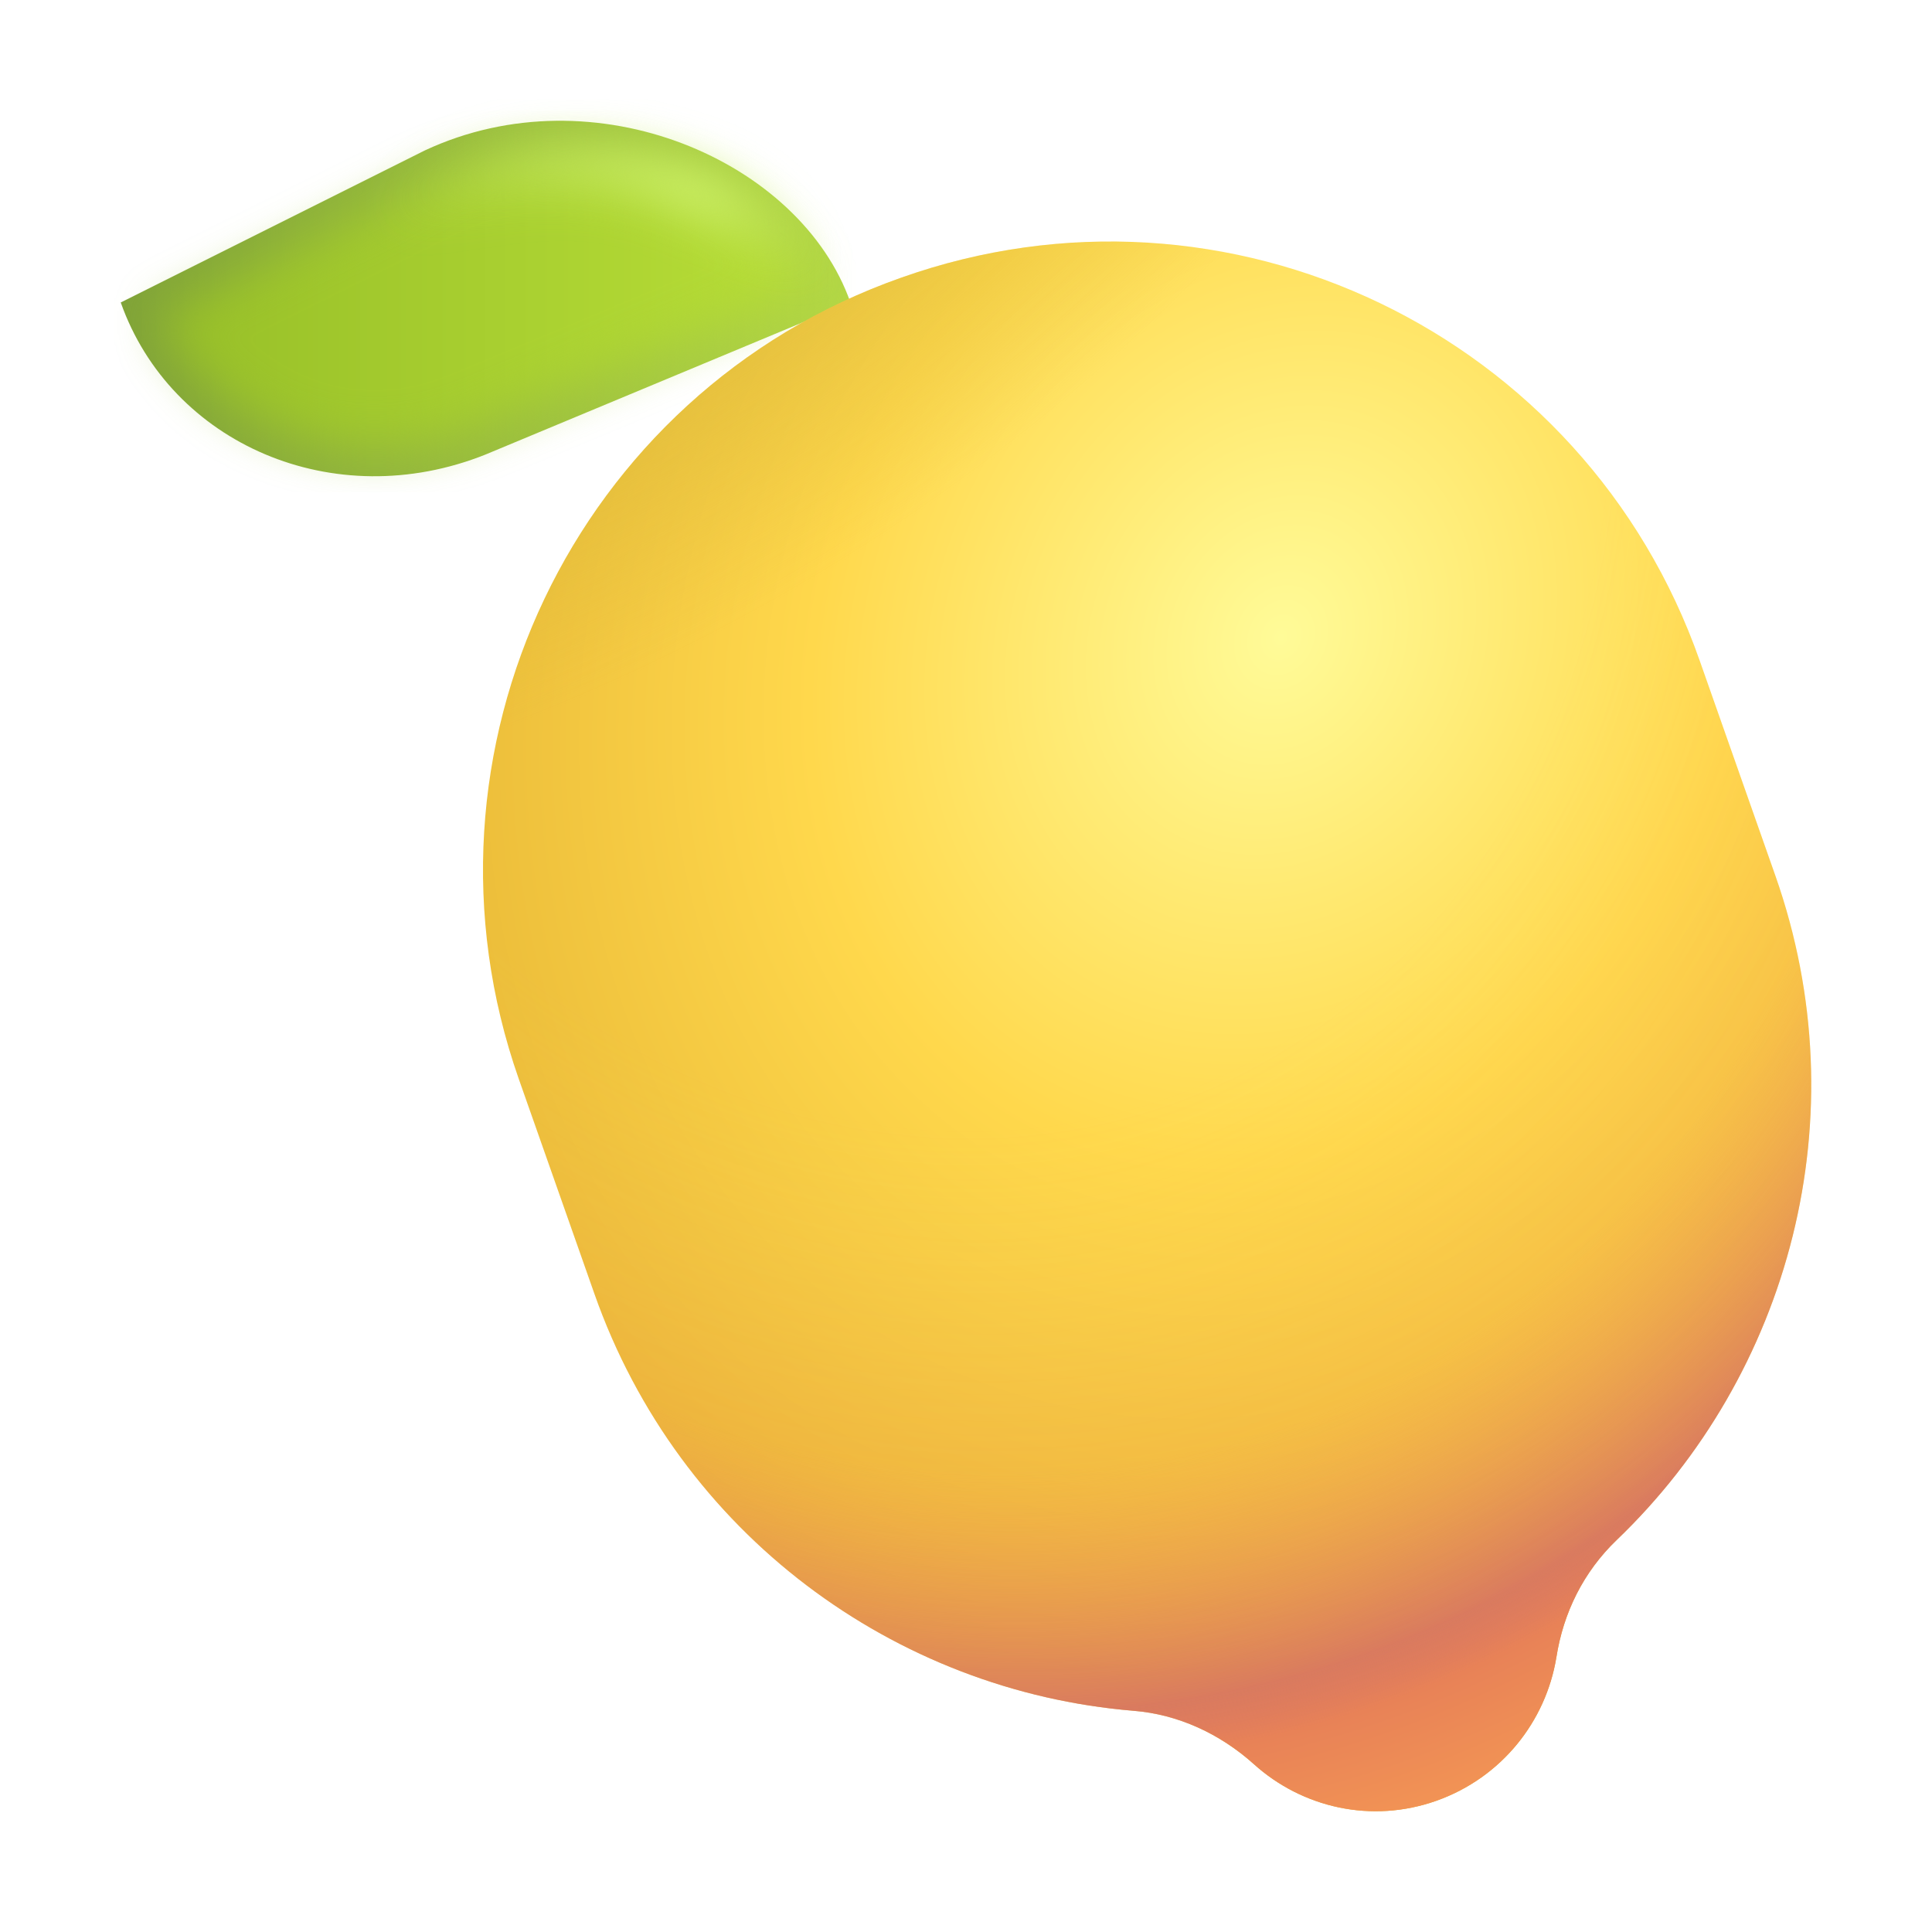
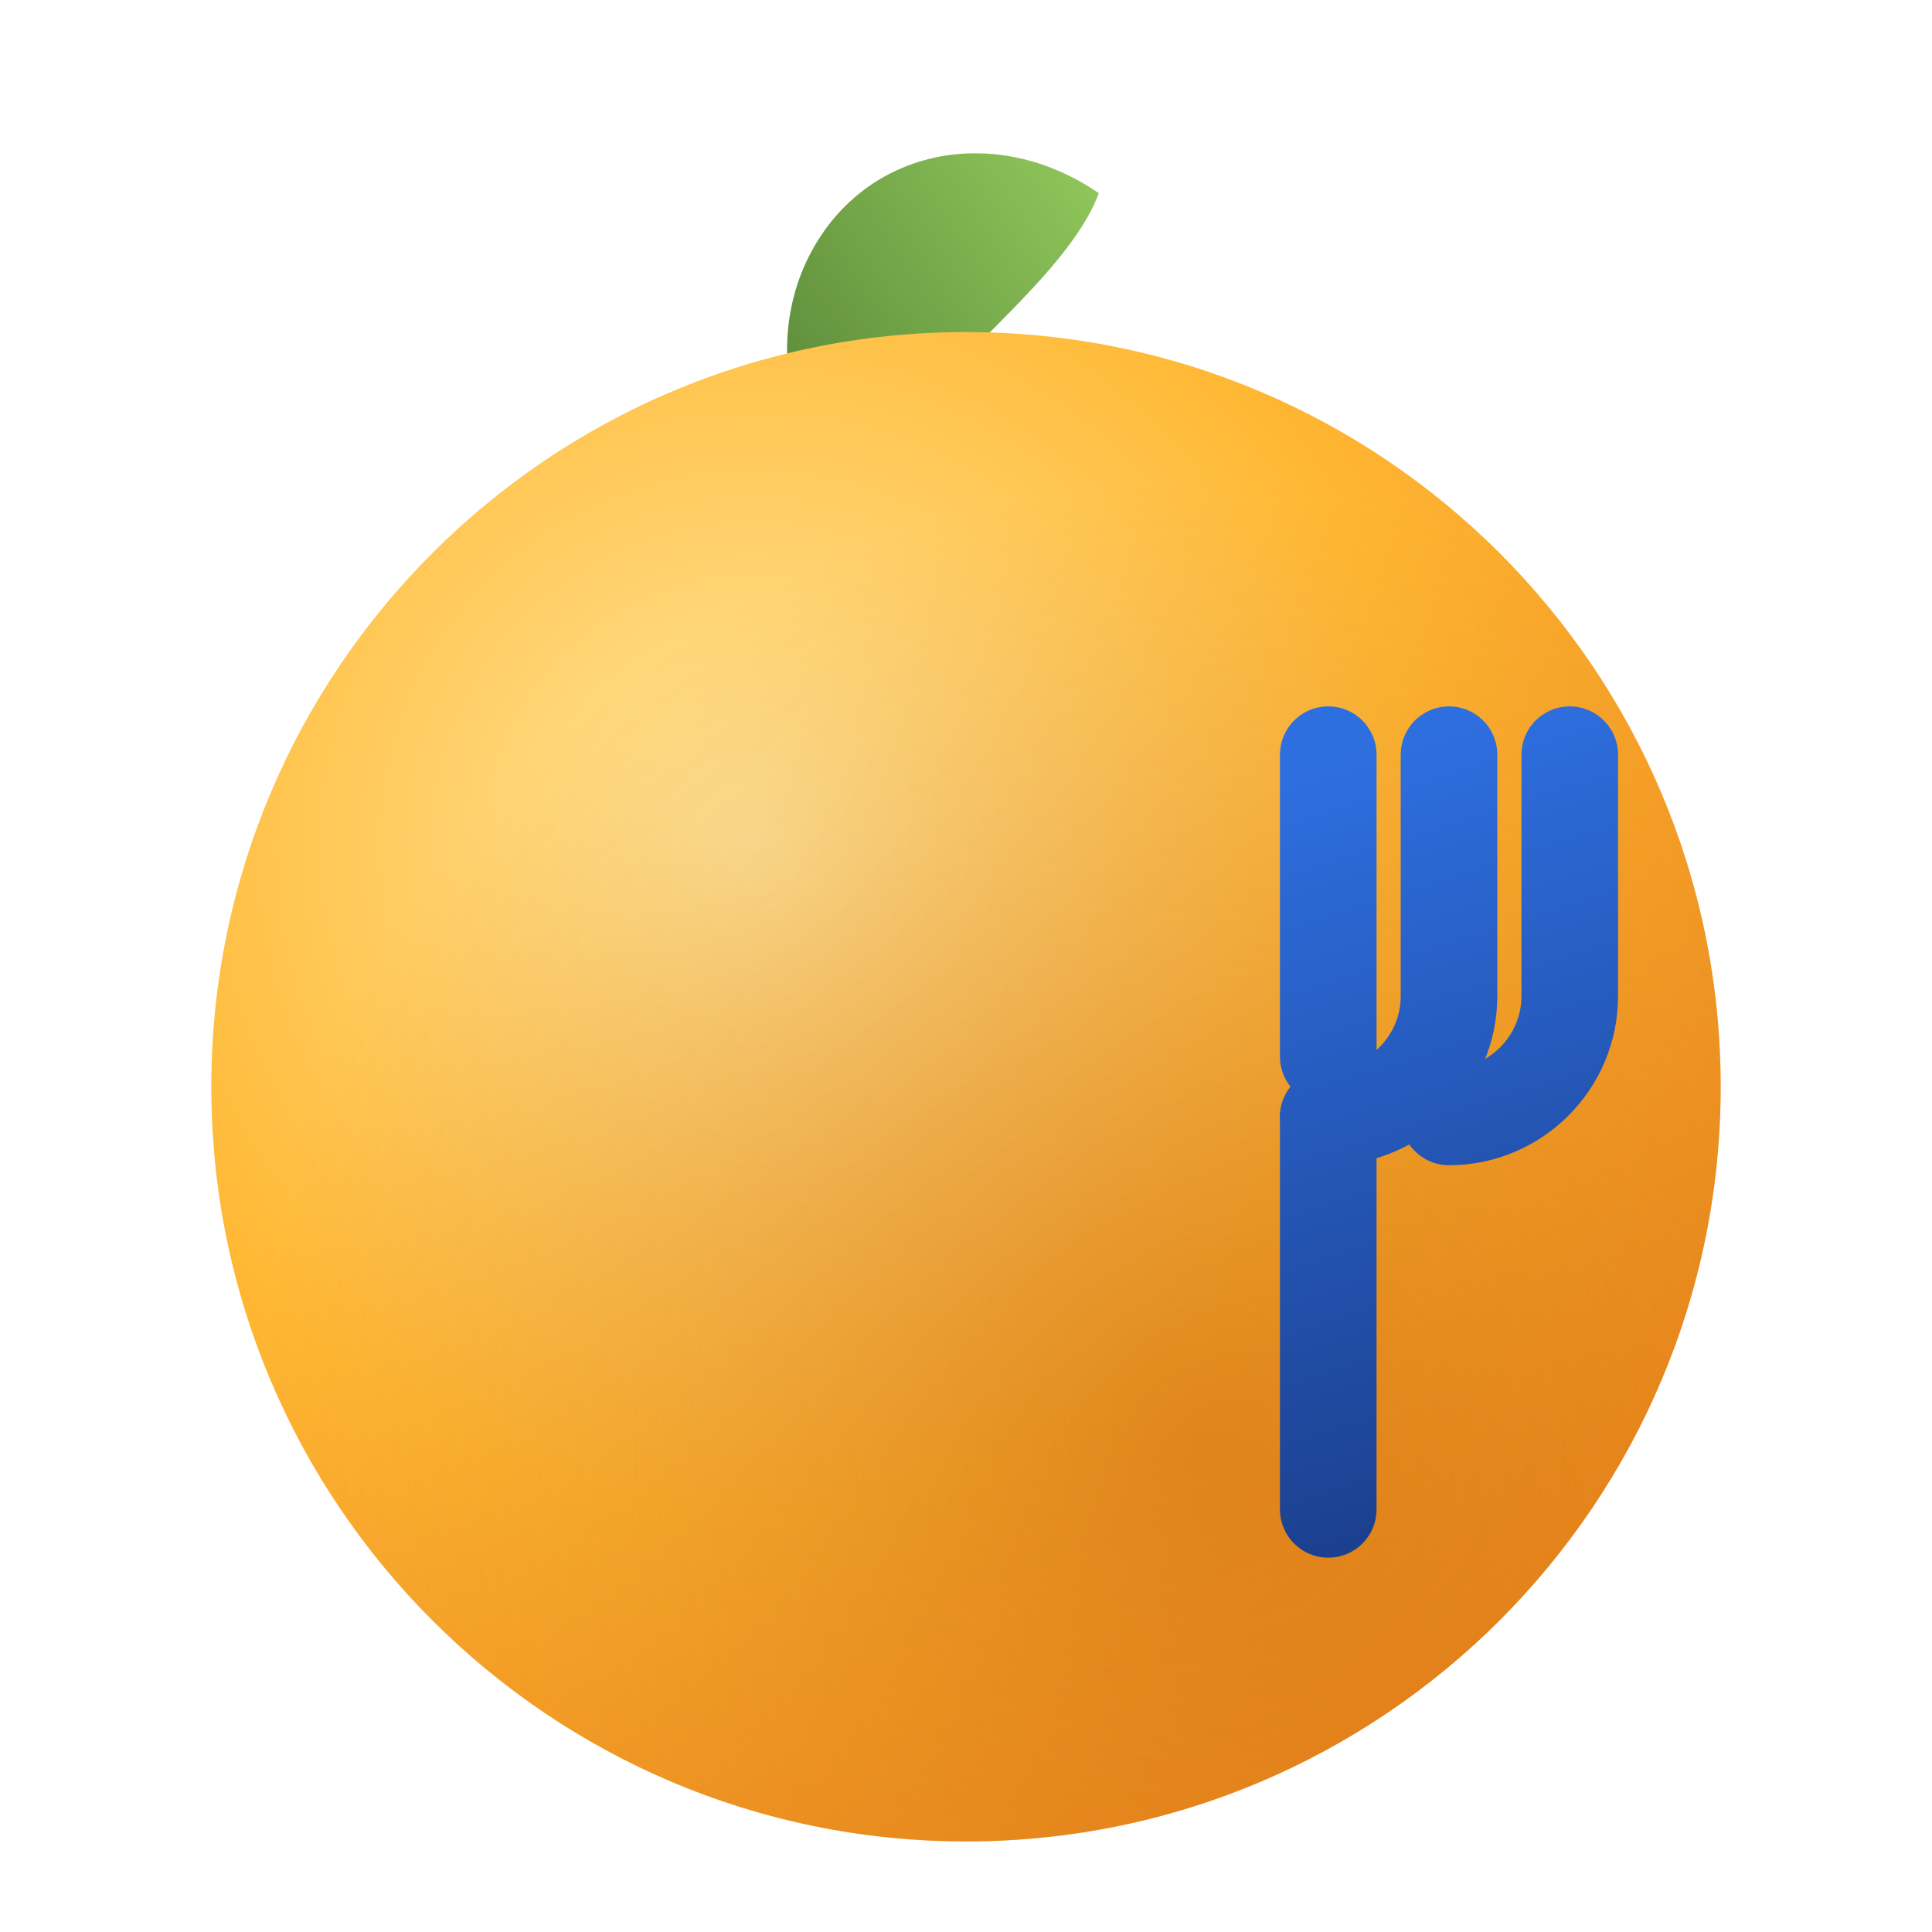
<svg xmlns="http://www.w3.org/2000/svg" width="32" height="32" viewBox="0 0 32 32" fill="none">
-   <path d="M7.036 2.492L2 5.01C2.826 7.346 5.525 8.535 8.043 7.528L14.086 5.01C13.261 2.663 9.85 1.177 7.036 2.492Z" fill="url(#paint0_linear_18_30102)" />
-   <g filter="url(#filter0_f_18_30102)">
-     <path d="M2.646 5.26L7.228 2.969C8.58 2.391 10.05 2.559 11.213 2.978C12.211 3.338 12.991 3.961 13.418 4.753L7.852 7.072C5.735 7.917 3.523 7.036 2.646 5.26Z" fill="url(#paint1_linear_18_30102)" />
+   <path d="M18.2 3.2C16.6 2.1 14.6 2.4 13.6 3.9C13 4.8 12.9 5.9 13.2 6.9C14.3 6.9 15.4 6.5 16.2 5.7C17.1 4.8 17.9 4 18.2 3.2Z" fill="url(#paint_leaf)" />
+   <circle cx="16" cy="18" r="12.5" fill="url(#paint_fruit)" />
+   <circle cx="16" cy="18" r="12.5" fill="url(#paint_shade)" />
+   <g stroke="url(#paint_fork)" stroke-width="1.6" stroke-linecap="round">
+     <path d="M22 12.5V17.5" />
+     <path d="M24 12.5V16.5C24 17.6 23.1 18.5 22 18.5V18.5" />
+     <path d="M26 12.5V16.5C26 17.6 25.1 18.5 24 18.5" />
+     <path d="M22 18.5V25" />
  </g>
-   <g filter="url(#filter1_f_18_30102)">
-     <path d="M5.005 4.172L7.43 2.769C8.783 2.191 10.253 2.358 11.415 2.777C12.414 3.137 13.193 3.76 13.621 4.553C10.451 2.996 9.935 2.43 5.005 4.172Z" fill="url(#paint2_linear_18_30102)" />
-   </g>
-   <path d="M14.924 4.6C9.52 6.507 6.69 12.45 8.592 17.869L9.845 21.428C11.248 25.417 14.831 28.011 18.774 28.336C19.516 28.395 20.212 28.72 20.768 29.22C21.568 29.941 22.716 30.209 23.795 29.825C24.873 29.441 25.604 28.511 25.778 27.453C25.894 26.708 26.23 26.034 26.775 25.51C29.639 22.766 30.81 18.497 29.407 14.508L28.155 10.95C26.253 5.518 20.327 2.681 14.924 4.6Z" fill="url(#paint3_radial_18_30102)" />
-   <path d="M14.924 4.6C9.52 6.507 6.69 12.45 8.592 17.869L9.845 21.428C11.248 25.417 14.831 28.011 18.774 28.336C19.516 28.395 20.212 28.72 20.768 29.22C21.568 29.941 22.716 30.209 23.795 29.825C24.873 29.441 25.604 28.511 25.778 27.453C25.894 26.708 26.23 26.034 26.775 25.51C29.639 22.766 30.81 18.497 29.407 14.508L28.155 10.95C26.253 5.518 20.327 2.681 14.924 4.6Z" fill="url(#paint4_radial_18_30102)" />
-   <path d="M14.924 4.6C9.52 6.507 6.69 12.45 8.592 17.869L9.845 21.428C11.248 25.417 14.831 28.011 18.774 28.336C19.516 28.395 20.212 28.72 20.768 29.22C21.568 29.941 22.716 30.209 23.795 29.825C24.873 29.441 25.604 28.511 25.778 27.453C25.894 26.708 26.23 26.034 26.775 25.51C29.639 22.766 30.81 18.497 29.407 14.508L28.155 10.95C26.253 5.518 20.327 2.681 14.924 4.6Z" fill="url(#paint5_radial_18_30102)" />
  <defs>
-     <filter id="filter0_f_18_30102" x="1.89" y="1.841" width="12.283" height="6.31" filterUnits="userSpaceOnUse" color-interpolation-filters="sRGB">
-       <feFlood flood-opacity="0" result="BackgroundImageFix" />
-       <feBlend mode="normal" in="SourceGraphic" in2="BackgroundImageFix" result="shape" />
-       <feGaussianBlur stdDeviation="0.378" result="effect1_foregroundBlur_18_30102" />
-     </filter>
-     <filter id="filter1_f_18_30102" x="4.249" y="1.641" width="10.127" height="3.667" filterUnits="userSpaceOnUse" color-interpolation-filters="sRGB">
-       <feFlood flood-opacity="0" result="BackgroundImageFix" />
-       <feBlend mode="normal" in="SourceGraphic" in2="BackgroundImageFix" result="shape" />
-       <feGaussianBlur stdDeviation="0.378" result="effect1_foregroundBlur_18_30102" />
-     </filter>
-     <linearGradient id="paint0_linear_18_30102" x1="2" y1="5.009" x2="14.086" y2="5.009" gradientUnits="userSpaceOnUse">
-       <stop stop-color="#80A338" />
-       <stop offset="1" stop-color="#B3D745" />
+     <linearGradient id="paint_leaf" x1="12.9" y1="6.9" x2="18.2" y2="3.2" gradientUnits="userSpaceOnUse">
+       <stop stop-color="#5B8A3A" />
+       <stop offset="1" stop-color="#8FC55A" />
    </linearGradient>
-     <linearGradient id="paint1_linear_18_30102" x1="1.999" y1="5.02" x2="14.085" y2="5.02" gradientUnits="userSpaceOnUse">
-       <stop stop-color="#95BD27" />
-       <stop offset="1" stop-color="#BAE038" />
+     <radialGradient id="paint_fruit" cx="0" cy="0" r="1" gradientUnits="userSpaceOnUse" gradientTransform="translate(12.5 14) rotate(50) scale(20)">
+       <stop stop-color="#FFE59A" />
+       <stop offset="0.55" stop-color="#FFB833" />
+       <stop offset="1" stop-color="#F08A1E" />
+     </radialGradient>
+     <radialGradient id="paint_shade" cx="0" cy="0" r="1" gradientUnits="userSpaceOnUse" gradientTransform="translate(20 24) rotate(-130) scale(16)">
+       <stop stop-color="#C6600A" stop-opacity="0.55" />
+       <stop offset="1" stop-color="#C6600A" stop-opacity="0" />
+     </radialGradient>
+     <linearGradient id="paint_fork" x1="22" y1="12.5" x2="26" y2="25" gradientUnits="userSpaceOnUse">
+       <stop stop-color="#2E6FE0" />
+       <stop offset="1" stop-color="#1B3E8C" />
    </linearGradient>
-     <linearGradient id="paint2_linear_18_30102" x1="13.621" y1="4.24" x2="6.383" y2="3.298" gradientUnits="userSpaceOnUse">
-       <stop stop-color="#D1F56E" stop-opacity="0" />
-       <stop offset="0.286" stop-color="#D1F56E" />
-       <stop offset="1" stop-color="#D1F56E" stop-opacity="0" />
-     </linearGradient>
-     <radialGradient id="paint3_radial_18_30102" cx="0" cy="0" r="1" gradientUnits="userSpaceOnUse" gradientTransform="translate(21.2025 10.5724) rotate(115.148) scale(17.6305 14.9181)">
-       <stop stop-color="#FFFB98" />
-       <stop offset="0.505" stop-color="#FFD84C" />
-       <stop offset="1" stop-color="#E6B534" />
-     </radialGradient>
-     <radialGradient id="paint4_radial_18_30102" cx="0" cy="0" r="1" gradientUnits="userSpaceOnUse" gradientTransform="translate(14.6238 4.96834) rotate(69.3343) scale(26.7531 22.6372)">
-       <stop offset="0.522" stop-color="#FFDE67" stop-opacity="0" />
-       <stop offset="0.736" stop-color="#FFA457" stop-opacity="0.2" />
-       <stop offset="0.886" stop-color="#D5676D" stop-opacity="0.75" />
-       <stop offset="0.918" stop-color="#E88257" />
-       <stop offset="1" stop-color="#F49754" />
-     </radialGradient>
-     <radialGradient id="paint5_radial_18_30102" cx="0" cy="0" r="1" gradientUnits="userSpaceOnUse" gradientTransform="translate(-10.5942 -28.473) rotate(56.1215) scale(51.3589 43.4576)">
-       <stop offset="0.708" stop-color="#D5B638" />
-       <stop offset="0.874" stop-color="#D5B638" stop-opacity="0" />
-     </radialGradient>
  </defs>
</svg>
